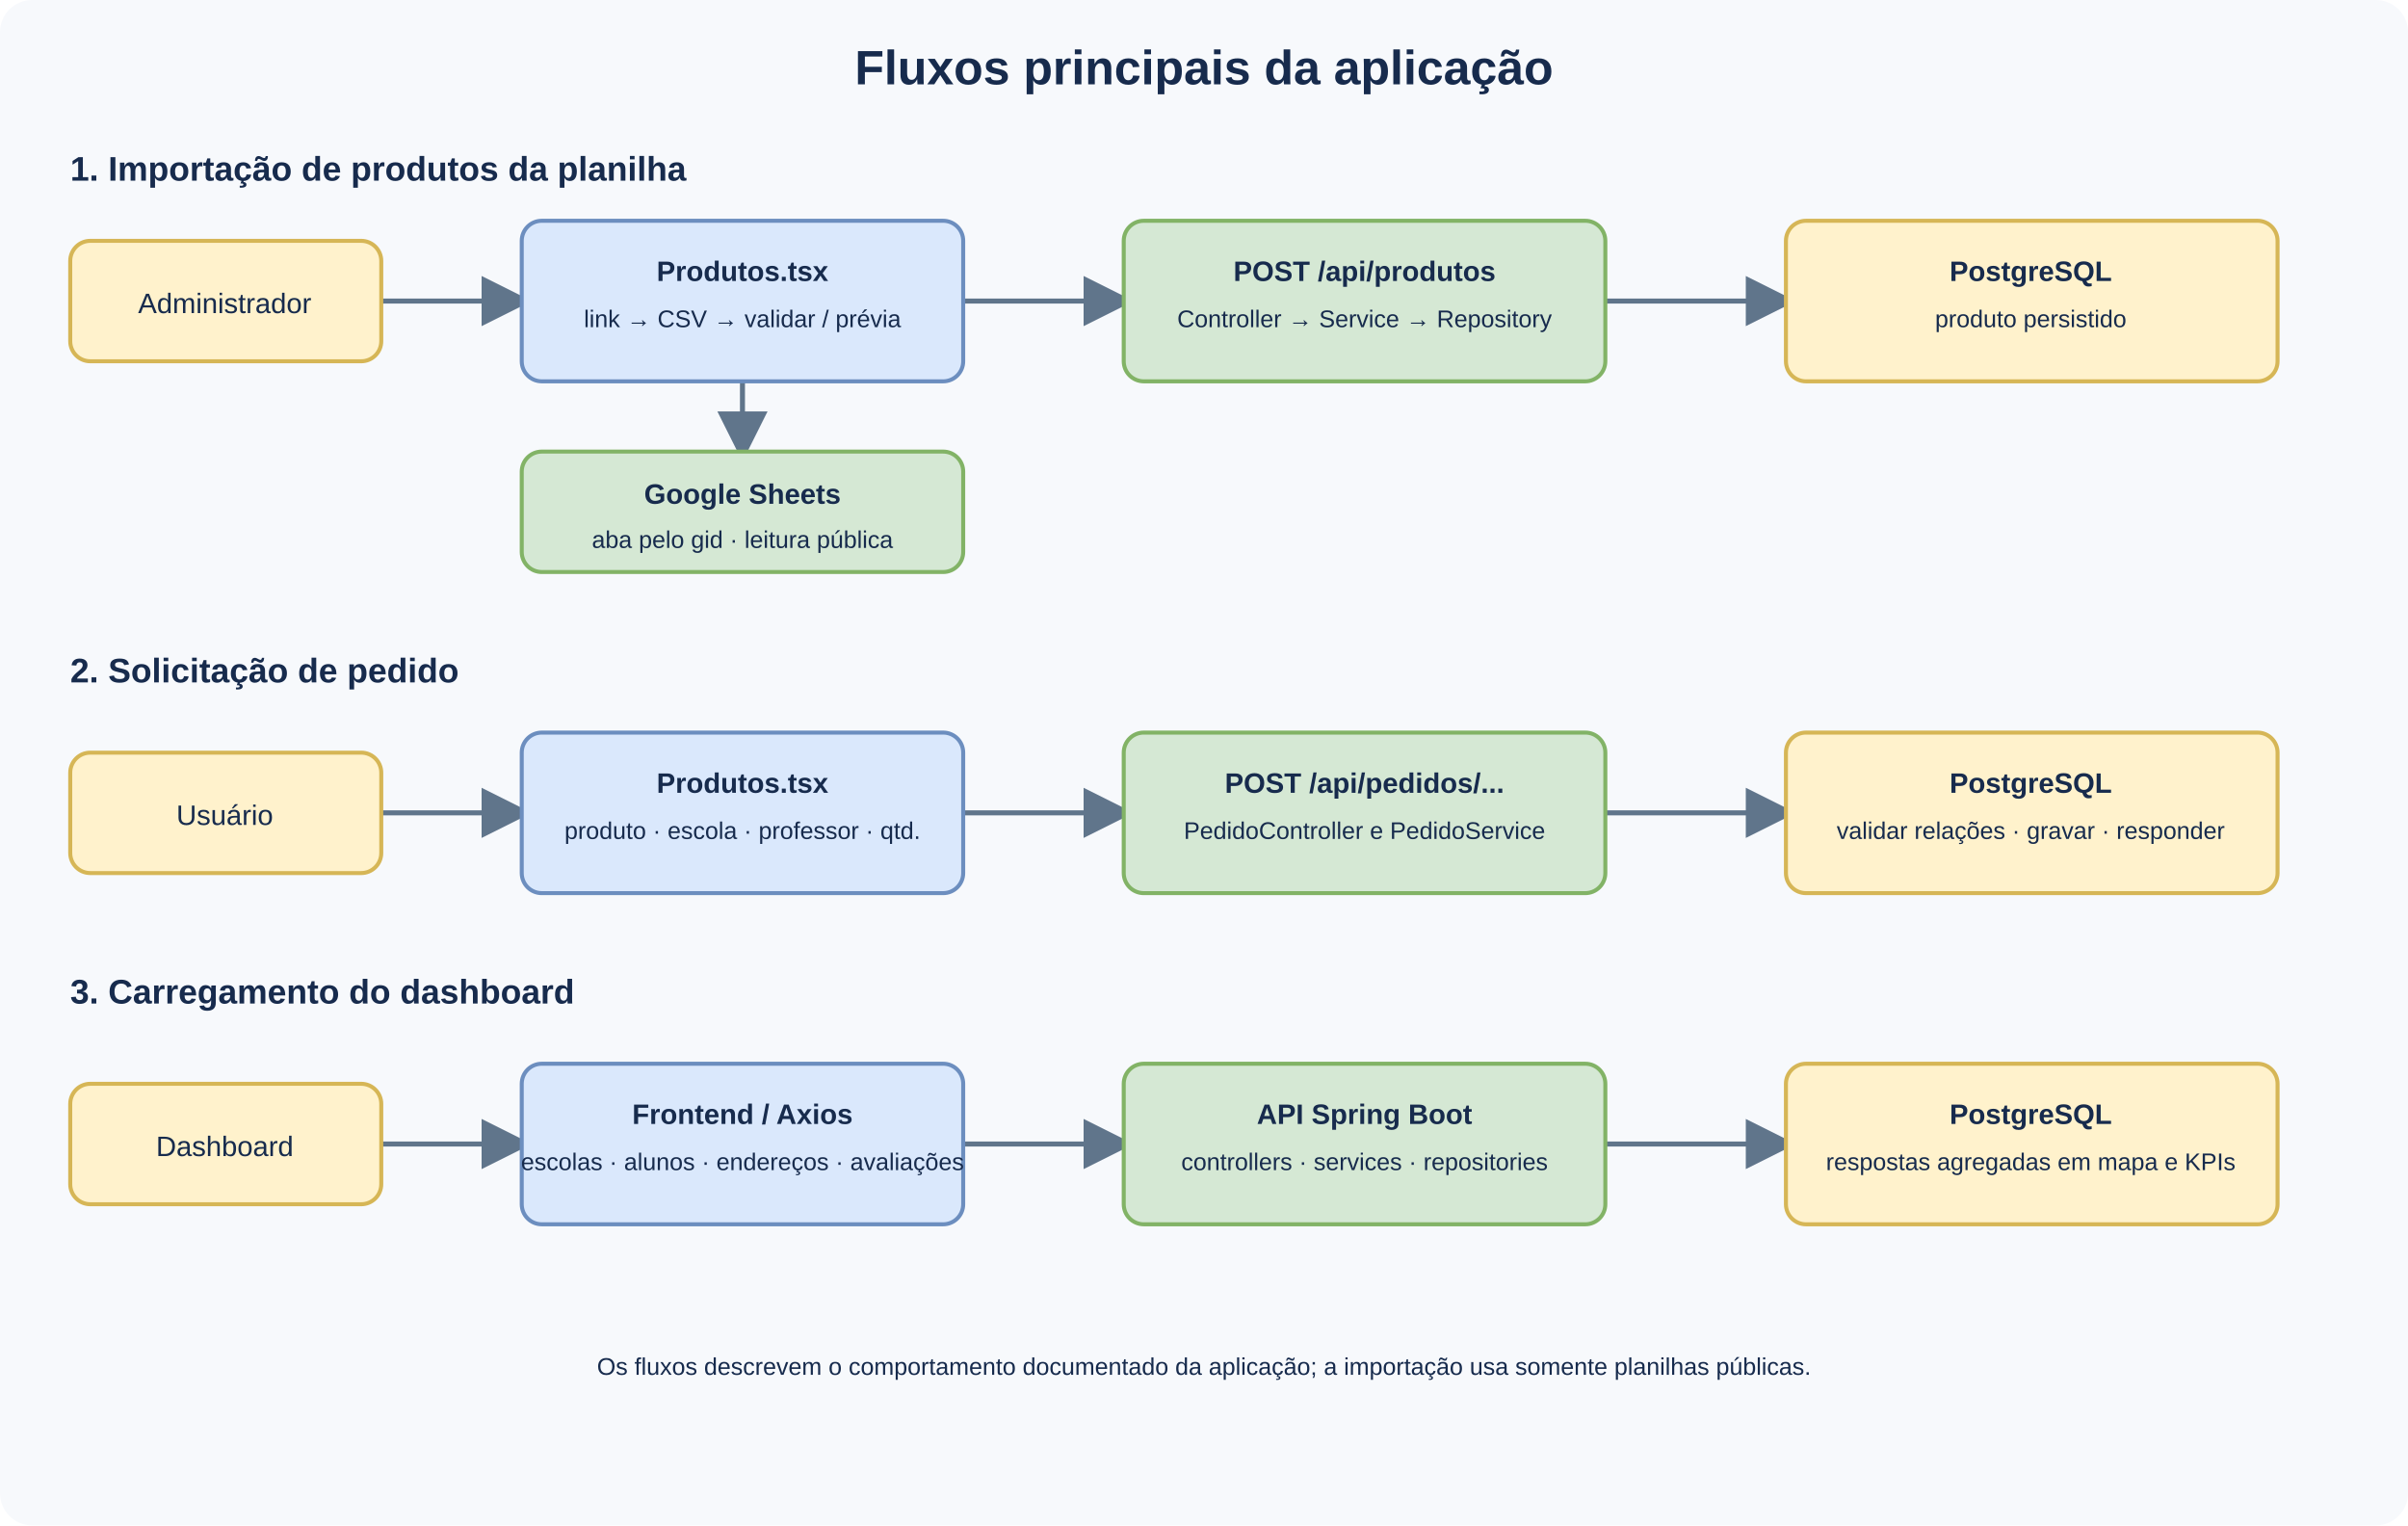
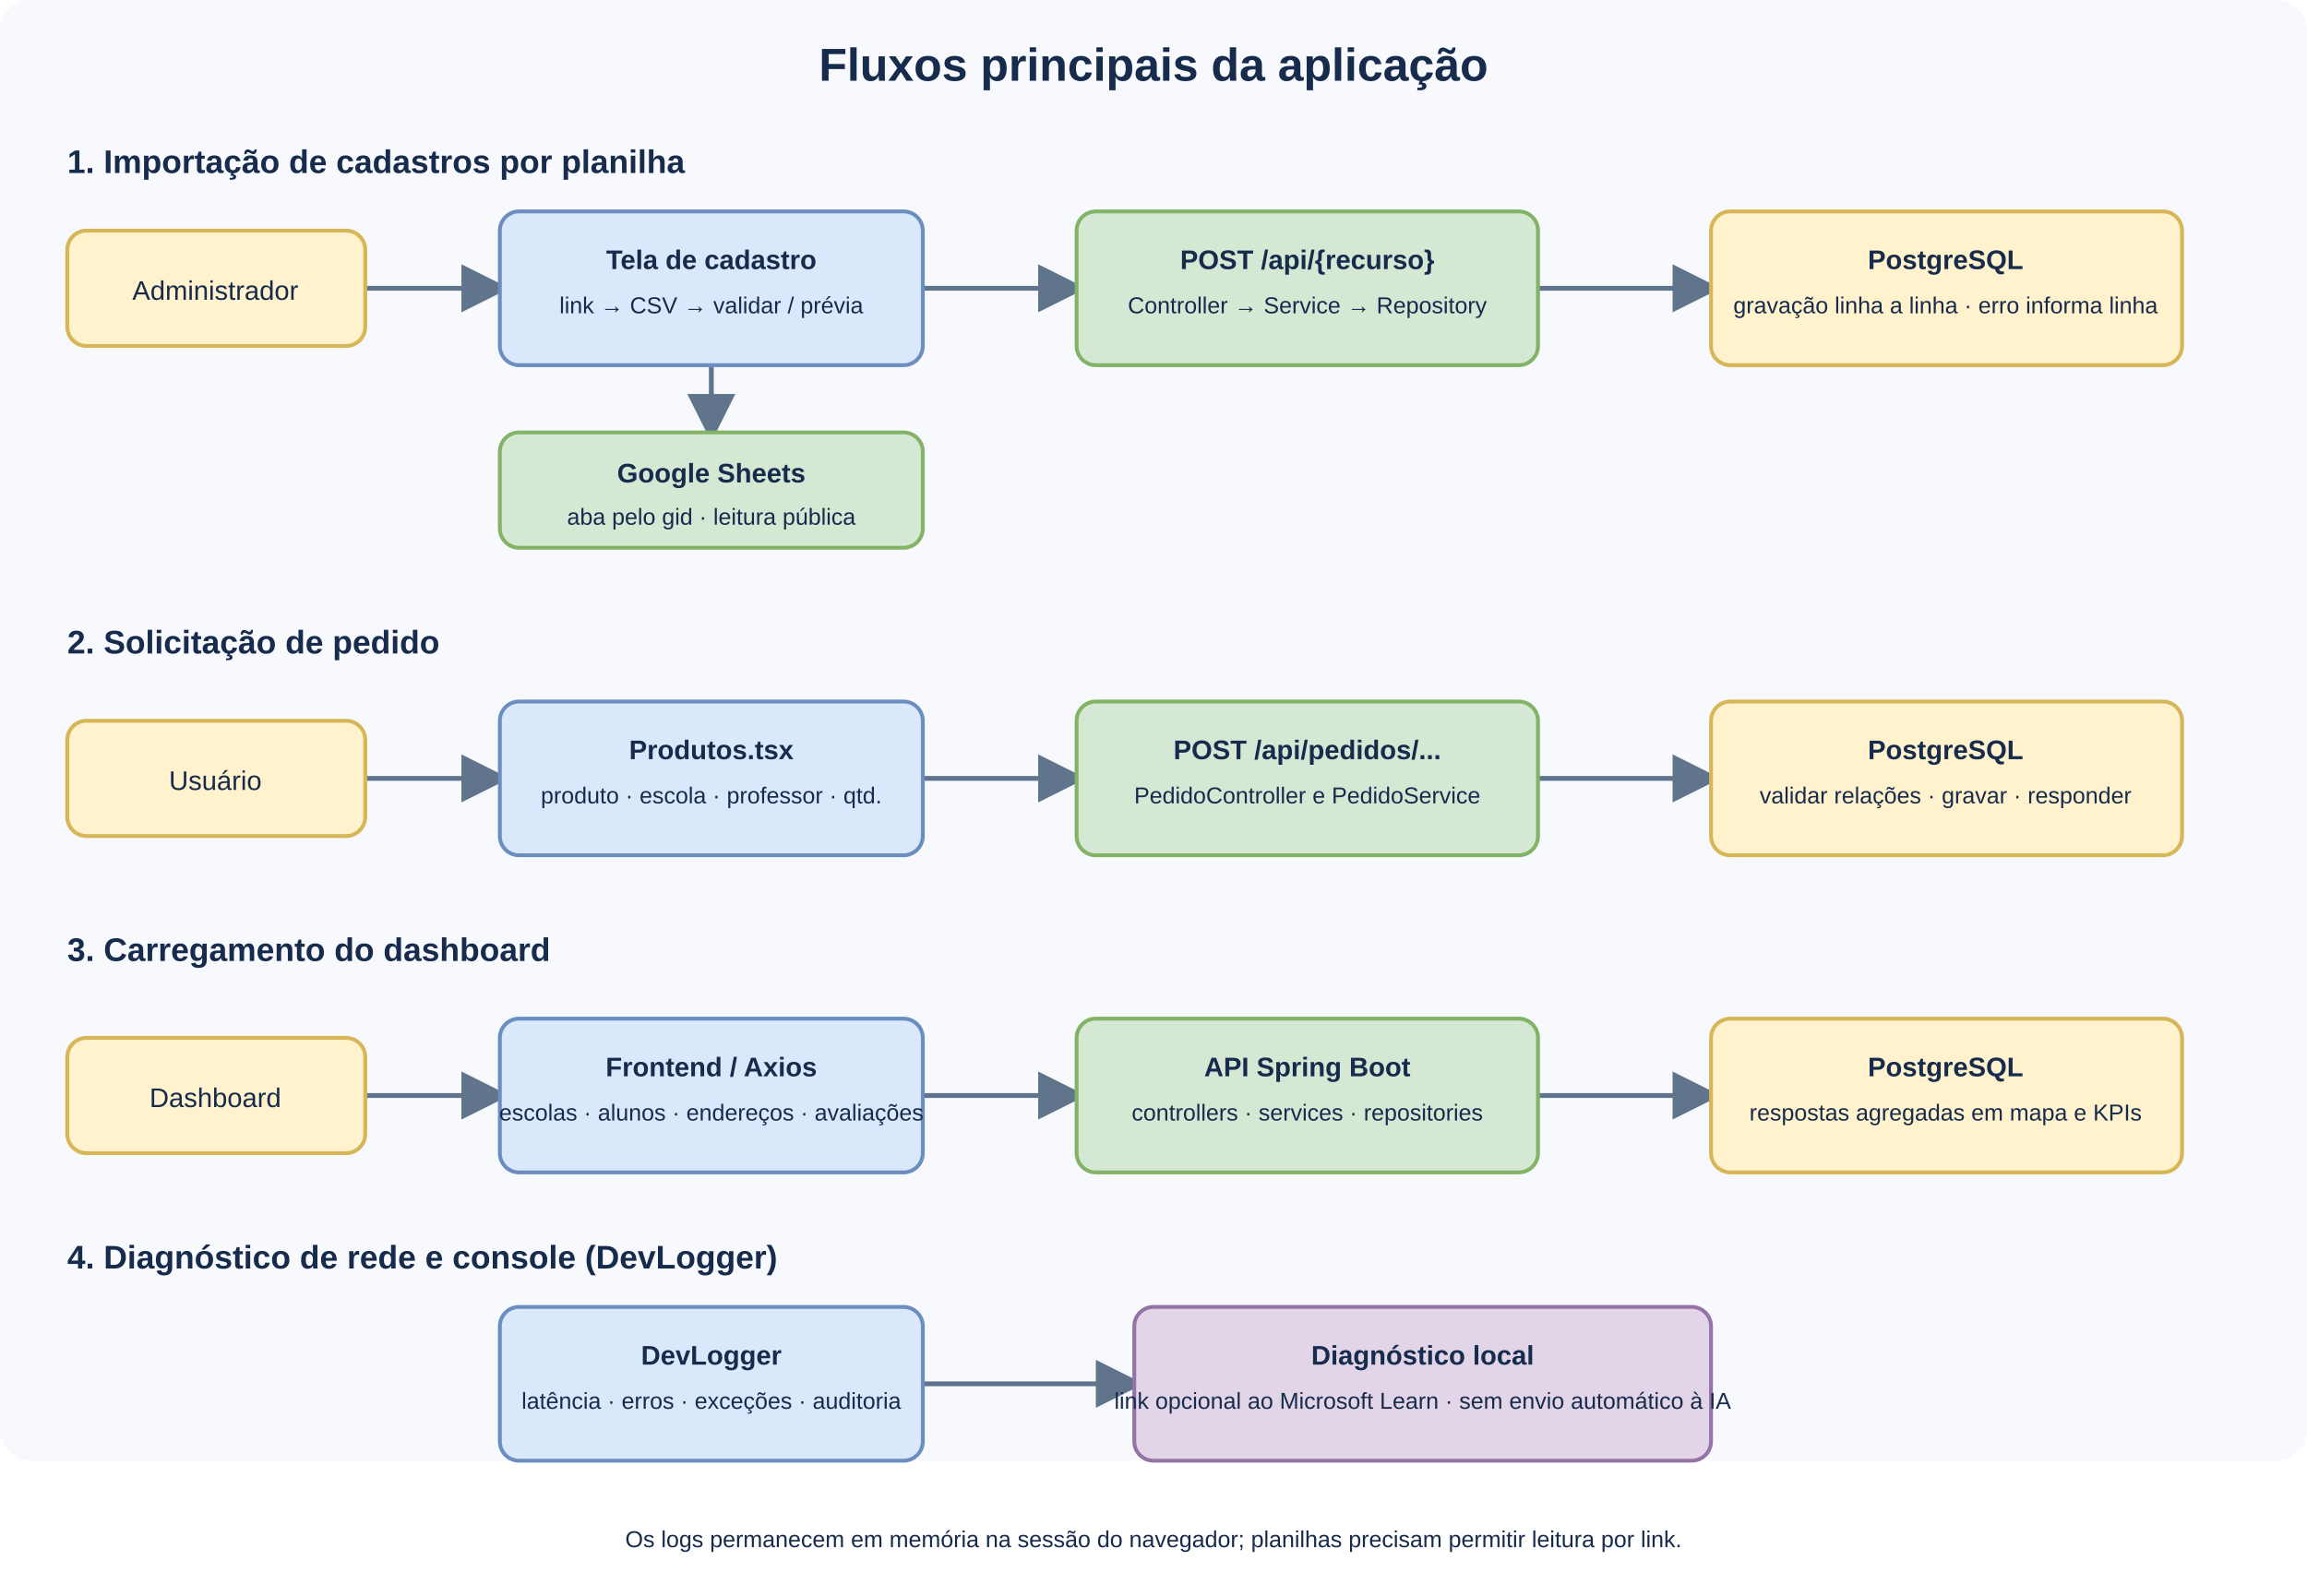
- <svg xmlns="http://www.w3.org/2000/svg" viewBox="0 0 1200 760" role="img" aria-labelledby="title desc">
+ <svg xmlns="http://www.w3.org/2000/svg" viewBox="0 0 1200 830" role="img" aria-labelledby="title desc">
  <defs>
    <marker id="arrow" markerWidth="10" markerHeight="10" refX="8" refY="5" orient="auto">
      <path d="M0 0L10 5L0 10z" fill="#60758b" />
    </marker>
    <style>text{font-family:Segoe UI,Arial,sans-serif;fill:#172b4d}.title{font-size:24px;font-weight:700}.head{font-size:17px;font-weight:700}.body{font-size:14px}.small{font-size:12px}.box{stroke-width:2}.edge{fill:none;stroke:#60758b;stroke-width:2.5;marker-end:url(#arrow)}</style>
  </defs>
  <rect width="1200" height="760" rx="16" fill="#f7f9fc" />
  <text x="600" y="42" text-anchor="middle" class="title">Fluxos principais da aplicação</text>
-   <text x="35" y="90" class="head">1. Importação de produtos da planilha</text>
+   <text x="35" y="90" class="head">1. Importação de cadastros por planilha</text>
  <g class="edge">
    <path d="M190 150H260" />
    <path d="M370 190V225" />
    <path d="M480 150H560" />
    <path d="M800 150H890" />
  </g>
  <rect x="35" y="120" width="155" height="60" rx="10" fill="#fff2cc" stroke="#d6b656" class="box" />
  <text x="112" y="156" text-anchor="middle" class="body">Administrador</text>
  <rect x="260" y="110" width="220" height="80" rx="10" fill="#dae8fc" stroke="#6c8ebf" class="box" />
-   <text x="370" y="140" text-anchor="middle" class="body" font-weight="700">Produtos.tsx</text>
+   <text x="370" y="140" text-anchor="middle" class="body" font-weight="700">Tela de cadastro</text>
  <text x="370" y="163" text-anchor="middle" class="small">link → CSV → validar / prévia</text>
  <rect x="260" y="225" width="220" height="60" rx="10" fill="#d5e8d4" stroke="#82b366" class="box" />
  <text x="370" y="251" text-anchor="middle" class="body" font-weight="700">Google Sheets</text>
  <text x="370" y="273" text-anchor="middle" class="small">aba pelo gid · leitura pública</text>
  <rect x="560" y="110" width="240" height="80" rx="10" fill="#d5e8d4" stroke="#82b366" class="box" />
-   <text x="680" y="140" text-anchor="middle" class="body" font-weight="700">POST /api/produtos</text>
+   <text x="680" y="140" text-anchor="middle" class="body" font-weight="700">POST /api/{recurso}</text>
  <text x="680" y="163" text-anchor="middle" class="small">Controller → Service → Repository</text>
  <rect x="890" y="110" width="245" height="80" rx="10" fill="#fff2cc" stroke="#d6b656" class="box" />
  <text x="1012" y="140" text-anchor="middle" class="body" font-weight="700">PostgreSQL</text>
-   <text x="1012" y="163" text-anchor="middle" class="small">produto persistido</text>
+   <text x="1012" y="163" text-anchor="middle" class="small">gravação linha a linha · erro informa linha</text>
  <text x="35" y="340" class="head">2. Solicitação de pedido</text>
  <g class="edge">
    <path d="M190 405H260" />
    <path d="M480 405H560" />
    <path d="M800 405H890" />
  </g>
  <rect x="35" y="375" width="155" height="60" rx="10" fill="#fff2cc" stroke="#d6b656" class="box" />
  <text x="112" y="411" text-anchor="middle" class="body">Usuário</text>
  <rect x="260" y="365" width="220" height="80" rx="10" fill="#dae8fc" stroke="#6c8ebf" class="box" />
  <text x="370" y="395" text-anchor="middle" class="body" font-weight="700">Produtos.tsx</text>
  <text x="370" y="418" text-anchor="middle" class="small">produto · escola · professor · qtd.</text>
  <rect x="560" y="365" width="240" height="80" rx="10" fill="#d5e8d4" stroke="#82b366" class="box" />
  <text x="680" y="395" text-anchor="middle" class="body" font-weight="700">POST /api/pedidos/...</text>
  <text x="680" y="418" text-anchor="middle" class="small">PedidoController e PedidoService</text>
  <rect x="890" y="365" width="245" height="80" rx="10" fill="#fff2cc" stroke="#d6b656" class="box" />
  <text x="1012" y="395" text-anchor="middle" class="body" font-weight="700">PostgreSQL</text>
  <text x="1012" y="418" text-anchor="middle" class="small">validar relações · gravar · responder</text>
  <text x="35" y="500" class="head">3. Carregamento do dashboard</text>
  <g class="edge">
    <path d="M190 570H260" />
    <path d="M480 570H560" />
    <path d="M800 570H890" />
  </g>
  <rect x="35" y="540" width="155" height="60" rx="10" fill="#fff2cc" stroke="#d6b656" class="box" />
  <text x="112" y="576" text-anchor="middle" class="body">Dashboard</text>
  <rect x="260" y="530" width="220" height="80" rx="10" fill="#dae8fc" stroke="#6c8ebf" class="box" />
  <text x="370" y="560" text-anchor="middle" class="body" font-weight="700">Frontend / Axios</text>
  <text x="370" y="583" text-anchor="middle" class="small">escolas · alunos · endereços · avaliações</text>
  <rect x="560" y="530" width="240" height="80" rx="10" fill="#d5e8d4" stroke="#82b366" class="box" />
  <text x="680" y="560" text-anchor="middle" class="body" font-weight="700">API Spring Boot</text>
  <text x="680" y="583" text-anchor="middle" class="small">controllers · services · repositories</text>
  <rect x="890" y="530" width="245" height="80" rx="10" fill="#fff2cc" stroke="#d6b656" class="box" />
  <text x="1012" y="560" text-anchor="middle" class="body" font-weight="700">PostgreSQL</text>
  <text x="1012" y="583" text-anchor="middle" class="small">respostas agregadas em mapa e KPIs</text>
-   <text x="600" y="685" text-anchor="middle" class="small">Os fluxos descrevem o comportamento documentado da aplicação; a importação usa somente planilhas públicas.</text>
+   <text x="35" y="660" class="head">4. Diagnóstico de rede e console (DevLogger)</text>
+   <g class="edge">
+     <path d="M480 720H590" />
+   </g>
+   <rect x="260" y="680" width="220" height="80" rx="10" fill="#dae8fc" stroke="#6c8ebf" class="box" />
+   <text x="370" y="710" text-anchor="middle" class="body" font-weight="700">DevLogger</text>
+   <text x="370" y="733" text-anchor="middle" class="small">latência · erros · exceções · auditoria</text>
+   <rect x="590" y="680" width="300" height="80" rx="10" fill="#e1d5e7" stroke="#9673a6" class="box" />
+   <text x="740" y="710" text-anchor="middle" class="body" font-weight="700">Diagnóstico local</text>
+   <text x="740" y="733" text-anchor="middle" class="small">link opcional ao Microsoft Learn · sem envio automático à IA</text>
+   <text x="600" y="805" text-anchor="middle" class="small">Os logs permanecem em memória na sessão do navegador; planilhas precisam permitir leitura por link.</text>
</svg>
